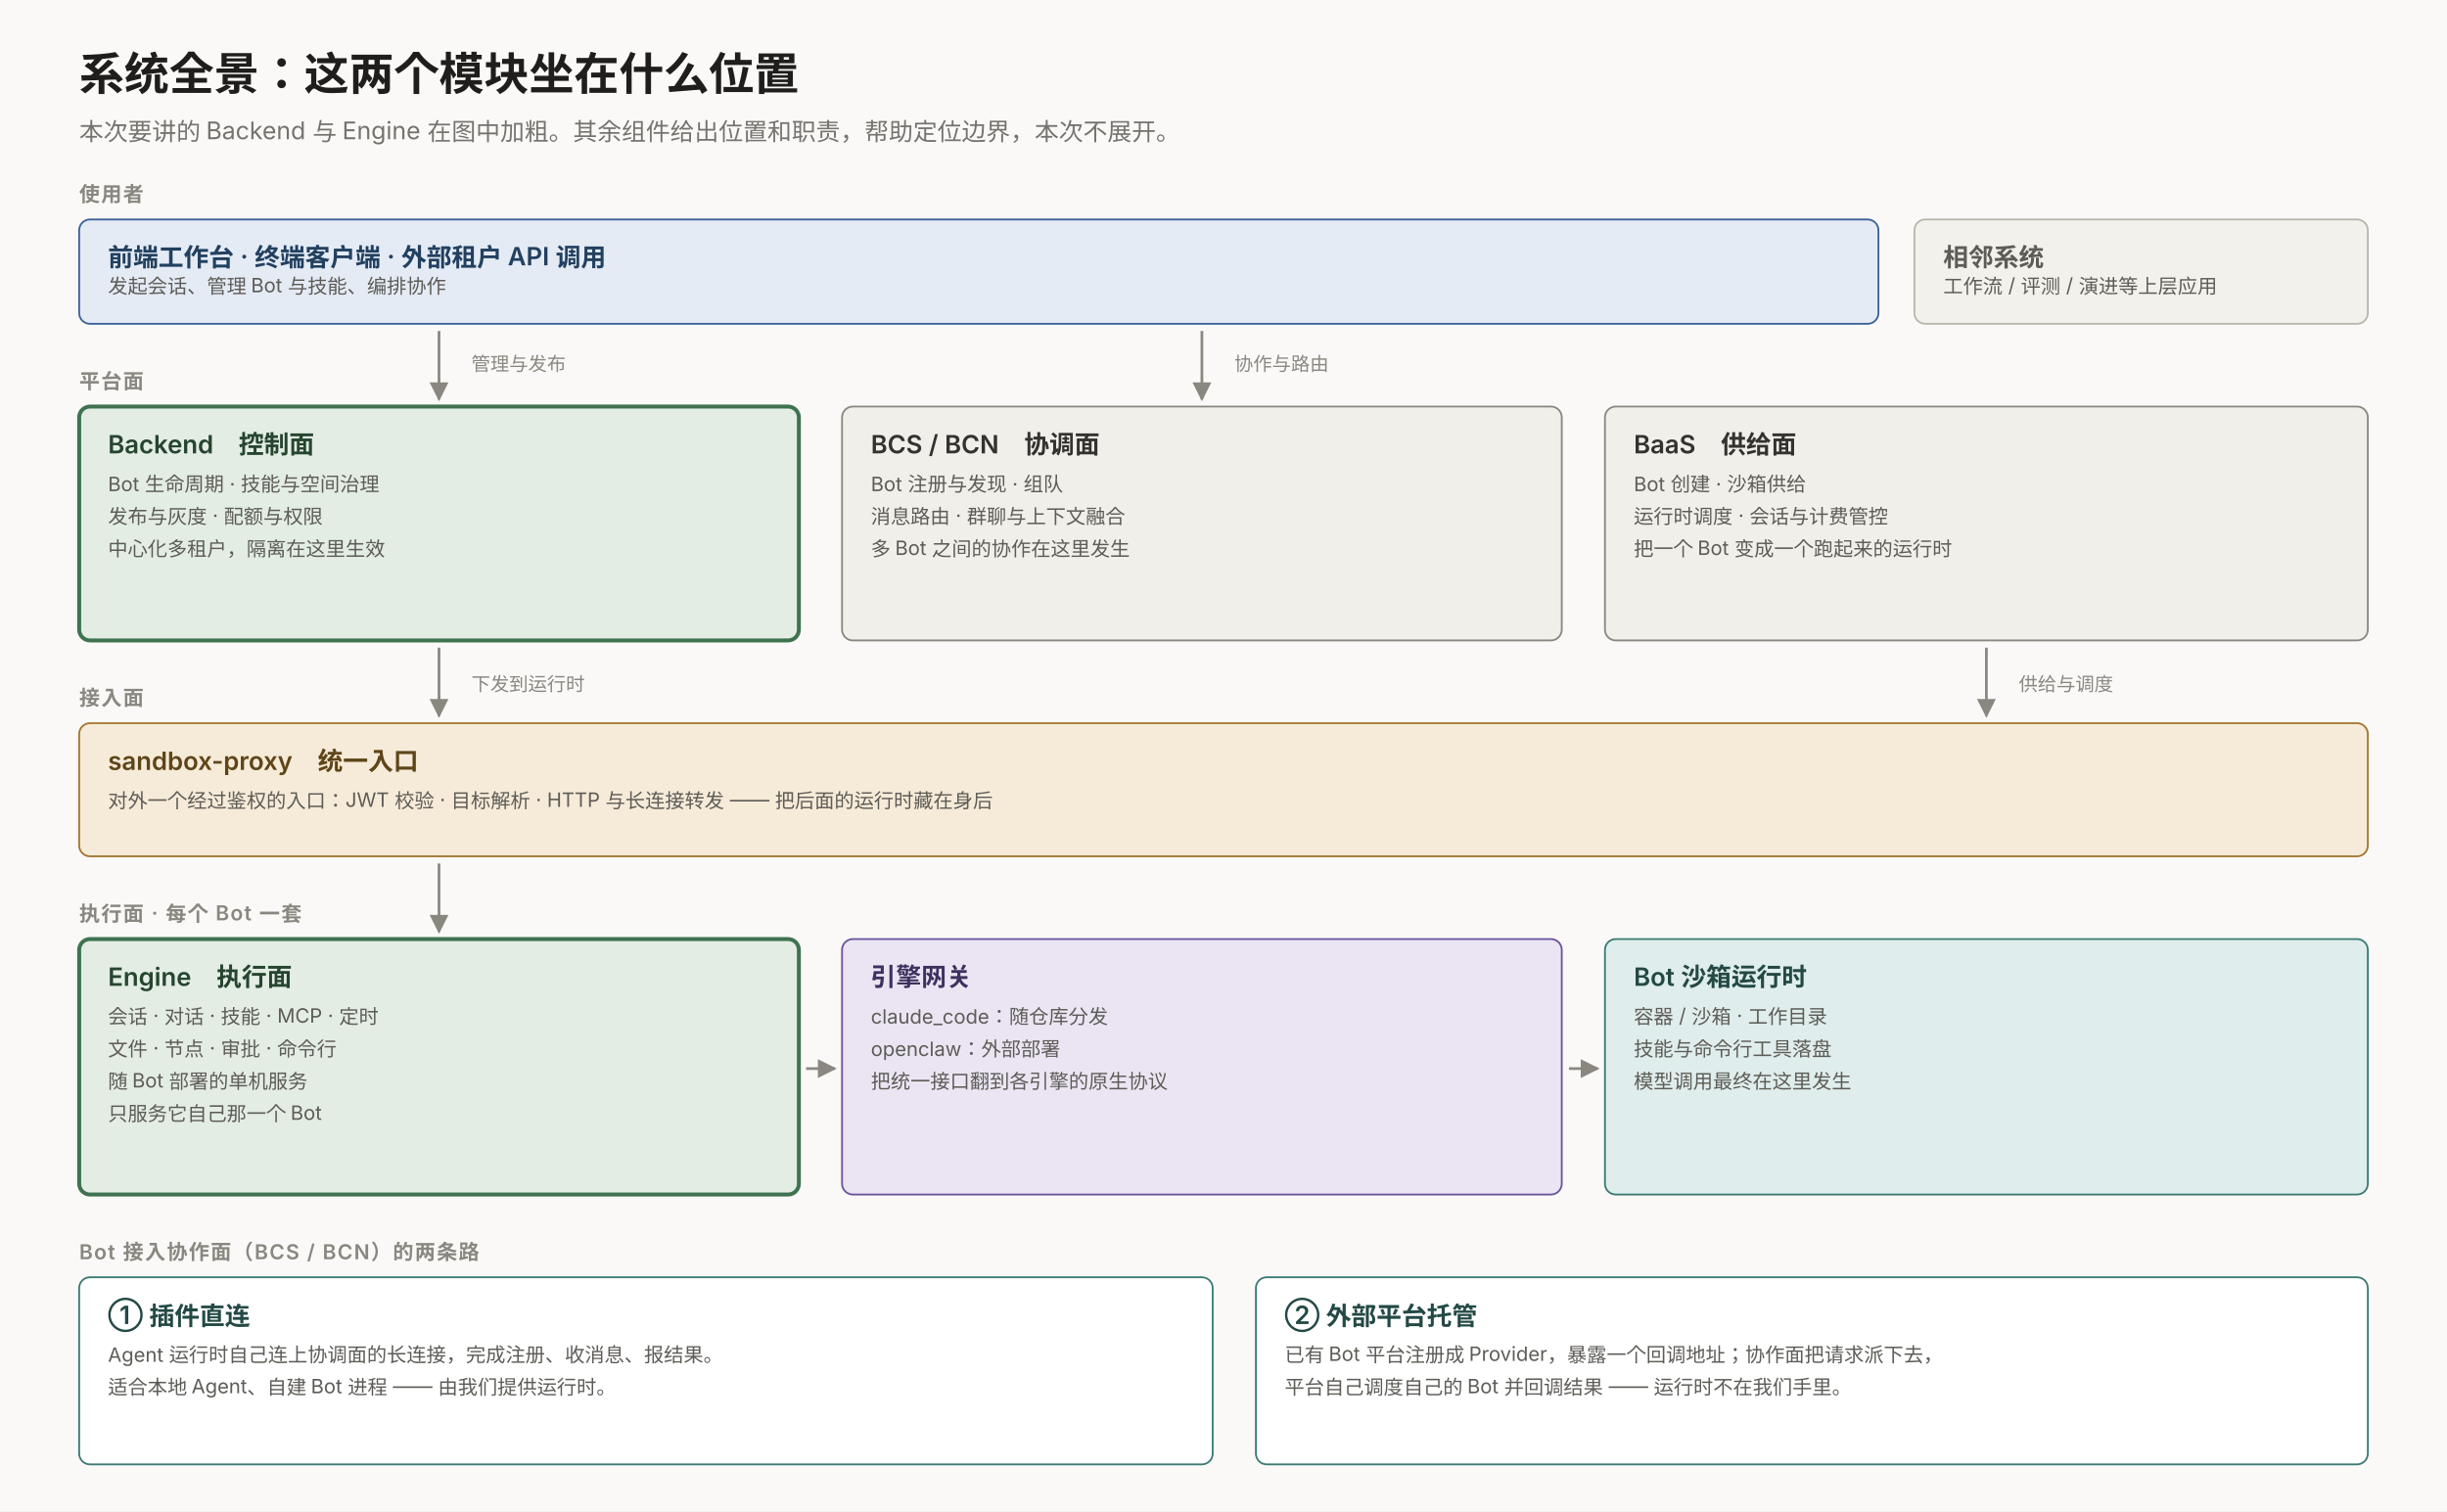
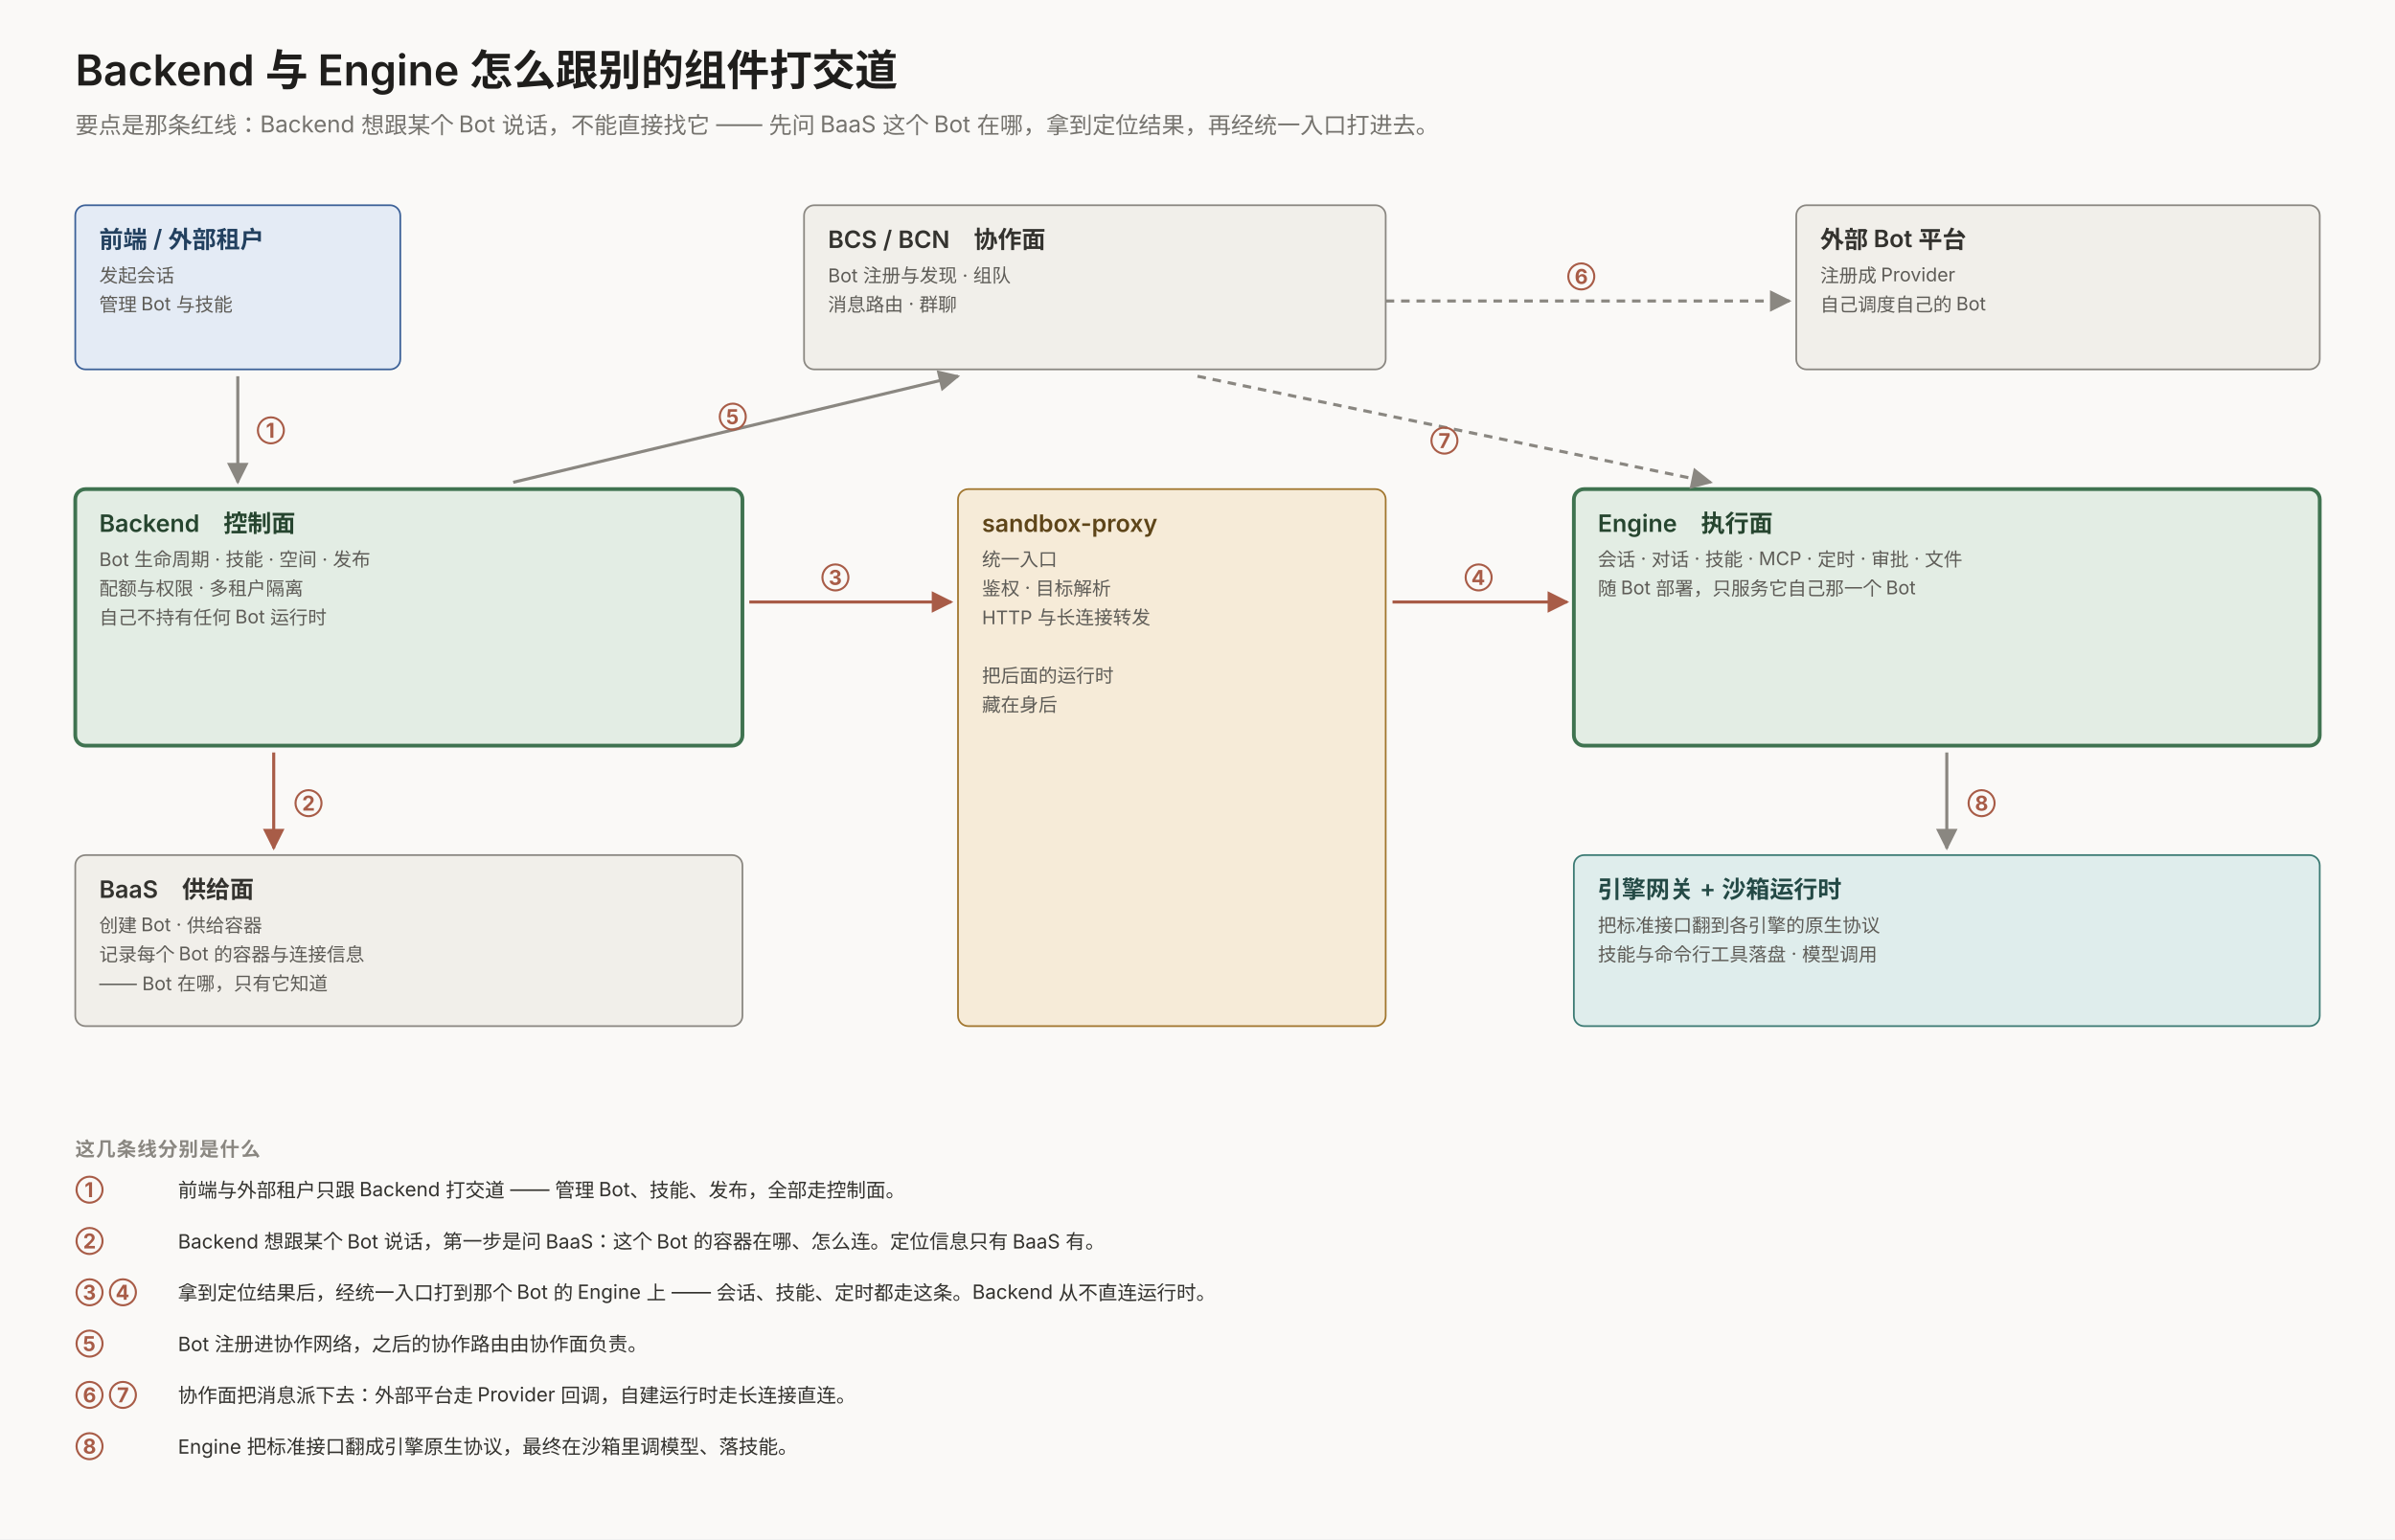
- <svg xmlns="http://www.w3.org/2000/svg" viewBox="0 0 1360 840" width="1360" height="840" role="img" aria-label="system architecture">
+ <svg xmlns="http://www.w3.org/2000/svg" viewBox="0 0 1400 900" width="1400" height="900" role="img" aria-label="how backend and engine interact with other components">
  <style>
    .t{font-family:-apple-system,BlinkMacSystemFont,"Segoe UI","PingFang SC","Hiragino Sans GB","Microsoft YaHei","Noto Sans SC",sans-serif}
    .title{font-size:25px;font-weight:600;fill:#1F1E1C}
    .sub{font-size:13.5px;fill:#75736E}
-     .band{font-size:11.5px;font-weight:600;fill:#8A8781;letter-spacing:.06em}
    .bt{font-size:14px;font-weight:600}
    .bd{font-size:11px;fill:#5E5C57}
-     .tag{font-size:10.5px}
-     .arw{font-size:10.5px;fill:#8A8781}
+     .num{font-size:12px;font-weight:700;fill:#A85C47}
+     .fl{font-size:11.5px;fill:#33322E}
+     .lg{font-size:11.5px;font-weight:600;fill:#8A8781;letter-spacing:.05em}
  </style>
-   <rect width="1360" height="840" fill="#FAF9F7" />
+   <rect width="1400" height="900" fill="#FAF9F7" />
  <defs>
    <marker id="m" viewBox="0 0 10 10" refX="9" refY="5" markerWidth="7" markerHeight="7" orient="auto">
+       <path d="M 0 0 L 10 5 L 0 10 z" fill="#A85C47" />
+     </marker>
+     <marker id="mg" viewBox="0 0 10 10" refX="9" refY="5" markerWidth="7" markerHeight="7" orient="auto">
      <path d="M 0 0 L 10 5 L 0 10 z" fill="#8A8781" />
-     </marker>
-     <marker id="mt" viewBox="0 0 10 10" refX="9" refY="5" markerWidth="7" markerHeight="7" orient="auto">
-       <path d="M 0 0 L 10 5 L 0 10 z" fill="#3B7A73" />
    </marker>
  </defs>
  <g class="t">
-     <text x="44" y="50" class="title">系统全景：这两个模块坐在什么位置</text>
-     <text x="44" y="78" class="sub">本次要讲的 Backend 与 Engine 在图中加粗。其余组件给出位置和职责，帮助定位边界，本次不展开。</text>
-     <text x="44" y="112" class="band">使用者</text>
-     <rect x="44" y="122" width="1000" height="58" rx="6" fill="#E4EBF5" stroke="#3C6198" stroke-width="1" />
-     <text x="60" y="148" class="bt" fill="#22405F">前端工作台 · 终端客户端 · 外部租户 API 调用</text>
-     <text x="60" y="163" class="bd">发起会话、管理 Bot 与技能、编排协作</text>
-     <rect x="1064" y="122" width="252" height="58" rx="6" fill="#F3F1EC" stroke="#B9B5AD" stroke-width="1" />
-     <text x="1080" y="148" class="bt" fill="#5E5C57">相邻系统</text>
-     <text x="1080" y="163" class="bd">工作流 / 评测 / 演进等上层应用</text>
-     <text x="44" y="216" class="band">平台面</text>
-     <rect x="44" y="226" width="400" height="130" rx="6" fill="#E3EDE4" stroke="#3F7350" stroke-width="2.2" />
-     <text x="60" y="252" class="bt" fill="#26452F">Backend　控制面</text>
-     <text x="60" y="273" class="bd">Bot 生命周期 · 技能与空间治理</text>
-     <text x="60" y="291" class="bd">发布与灰度 · 配额与权限</text>
-     <text x="60" y="309" class="bd">中心化多租户，隔离在这里生效</text>
-     <rect x="468" y="226" width="400" height="130" rx="6" fill="#F1EFEA" stroke="#8A8781" stroke-width="1" />
-     <text x="484" y="252" class="bt" fill="#33322E">BCS / BCN　协调面</text>
-     <text x="484" y="273" class="bd">Bot 注册与发现 · 组队</text>
-     <text x="484" y="291" class="bd">消息路由 · 群聊与上下文融合</text>
-     <text x="484" y="309" class="bd">多 Bot 之间的协作在这里发生</text>
-     <rect x="892" y="226" width="424" height="130" rx="6" fill="#F1EFEA" stroke="#8A8781" stroke-width="1" />
-     <text x="908" y="252" class="bt" fill="#33322E">BaaS　供给面</text>
-     <text x="908" y="273" class="bd">Bot 创建 · 沙箱供给</text>
-     <text x="908" y="291" class="bd">运行时调度 · 会话与计费管控</text>
-     <text x="908" y="309" class="bd">把一个 Bot 变成一个跑起来的运行时</text>
-     <text x="44" y="392" class="band">接入面</text>
-     <rect x="44" y="402" width="1272" height="74" rx="6" fill="#F6EBD8" stroke="#A1762E" stroke-width="1" />
-     <text x="60" y="428" class="bt" fill="#5E4519">sandbox-proxy　统一入口</text>
-     <text x="60" y="449" class="bd">对外一个经过鉴权的入口：JWT 校验 · 目标解析 · HTTP 与长连接转发 —— 把后面的运行时藏在身后</text>
-     <text x="44" y="512" class="band">执行面 · 每个 Bot 一套</text>
-     <rect x="44" y="522" width="400" height="142" rx="6" fill="#E3EDE4" stroke="#3F7350" stroke-width="2.2" />
-     <text x="60" y="548" class="bt" fill="#26452F">Engine　执行面</text>
-     <text x="60" y="569" class="bd">会话 · 对话 · 技能 · MCP · 定时</text>
-     <text x="60" y="587" class="bd">文件 · 节点 · 审批 · 命令行</text>
-     <text x="60" y="605" class="bd">随 Bot 部署的单机服务</text>
-     <text x="60" y="623" class="bd">只服务它自己那一个 Bot</text>
-     <rect x="468" y="522" width="400" height="142" rx="6" fill="#EBE5F3" stroke="#69539B" stroke-width="1" />
-     <text x="484" y="548" class="bt" fill="#3E315F">引擎网关</text>
-     <text x="484" y="569" class="bd">claude_code：随仓库分发</text>
-     <text x="484" y="587" class="bd">openclaw：外部部署</text>
-     <text x="484" y="605" class="bd">把统一接口翻到各引擎的原生协议</text>
-     <rect x="892" y="522" width="424" height="142" rx="6" fill="#DFEDEC" stroke="#3B7A73" stroke-width="1" />
-     <text x="908" y="548" class="bt" fill="#234945">Bot 沙箱运行时</text>
-     <text x="908" y="569" class="bd">容器 / 沙箱 · 工作目录</text>
-     <text x="908" y="587" class="bd">技能与命令行工具落盘</text>
-     <text x="908" y="605" class="bd">模型调用最终在这里发生</text>
-     <line x1="244" y1="184" x2="244" y2="222" stroke="#8A8781" stroke-width="1.5" marker-end="url(#m)" />
-     <line x1="668" y1="184" x2="668" y2="222" stroke="#8A8781" stroke-width="1.5" marker-end="url(#m)" />
-     <line x1="244" y1="360" x2="244" y2="398" stroke="#8A8781" stroke-width="1.5" marker-end="url(#m)" />
-     <line x1="1104" y1="360" x2="1104" y2="398" stroke="#8A8781" stroke-width="1.5" marker-end="url(#m)" />
-     <line x1="244" y1="480" x2="244" y2="518" stroke="#8A8781" stroke-width="1.5" marker-end="url(#m)" />
-     <line x1="448" y1="594" x2="464" y2="594" stroke="#8A8781" stroke-width="1.5" marker-end="url(#m)" />
-     <line x1="872" y1="594" x2="888" y2="594" stroke="#8A8781" stroke-width="1.5" marker-end="url(#m)" />
-     <text x="262" y="206" class="arw">管理与发布</text>
-     <text x="686" y="206" class="arw">协作与路由</text>
-     <text x="262" y="384" class="arw">下发到运行时</text>
-     <text x="1122" y="384" class="arw">供给与调度</text>
-     <text x="44" y="700" class="band">Bot 接入协作面（BCS / BCN）的两条路</text>
-     <rect x="44" y="710" width="630" height="104" rx="6" fill="#FFFFFF" stroke="#3B7A73" stroke-width="1" />
-     <text x="60" y="736" class="bt" fill="#234945">① 插件直连</text>
-     <text x="60" y="757" class="bd">Agent 运行时自己连上协调面的长连接，完成注册、收消息、报结果。</text>
-     <text x="60" y="775" class="bd">适合本地 Agent、自建 Bot 进程 —— 由我们提供运行时。</text>
-     <rect x="698" y="710" width="618" height="104" rx="6" fill="#FFFFFF" stroke="#3B7A73" stroke-width="1" />
-     <text x="714" y="736" class="bt" fill="#234945">② 外部平台托管</text>
-     <text x="714" y="757" class="bd">已有 Bot 平台注册成 Provider，暴露一个回调地址；协作面把请求派下去，</text>
-     <text x="714" y="775" class="bd">平台自己调度自己的 Bot 并回调结果 —— 运行时不在我们手里。</text>
+     <text x="44" y="50" class="title">Backend 与 Engine 怎么跟别的组件打交道</text>
+     <text x="44" y="78" class="sub">要点是那条红线：Backend 想跟某个 Bot 说话，不能直接找它 —— 先问 BaaS 这个 Bot 在哪，拿到定位结果，再经统一入口打进去。</text>
+     <rect x="44" y="120" width="190" height="96" rx="6" fill="#E4EBF5" stroke="#3C6198" stroke-width="1" />
+     <text x="58" y="145" class="bt" fill="#22405F">前端 / 外部租户</text>
+     <text x="58" y="165" class="bd">发起会话</text>
+     <text x="58" y="182" class="bd">管理 Bot 与技能</text>
+     <rect x="470" y="120" width="340" height="96" rx="6" fill="#F1EFEA" stroke="#8A8781" stroke-width="1" />
+     <text x="484" y="145" class="bt" fill="#33322E">BCS / BCN　协作面</text>
+     <text x="484" y="165" class="bd">Bot 注册与发现 · 组队</text>
+     <text x="484" y="182" class="bd">消息路由 · 群聊</text>
+     <rect x="1050" y="120" width="306" height="96" rx="6" fill="#F1EFEA" stroke="#8A8781" stroke-width="1" />
+     <text x="1064" y="145" class="bt" fill="#33322E">外部 Bot 平台</text>
+     <text x="1064" y="165" class="bd">注册成 Provider</text>
+     <text x="1064" y="182" class="bd">自己调度自己的 Bot</text>
+     <rect x="44" y="286" width="390" height="150" rx="6" fill="#E3EDE4" stroke="#3F7350" stroke-width="2.2" />
+     <text x="58" y="311" class="bt" fill="#26452F">Backend　控制面</text>
+     <text x="58" y="331" class="bd">Bot 生命周期 · 技能 · 空间 · 发布</text>
+     <text x="58" y="348" class="bd">配额与权限 · 多租户隔离</text>
+     <text x="58" y="365" class="bd">自己不持有任何 Bot 运行时</text>
+     <rect x="44" y="500" width="390" height="100" rx="6" fill="#F1EFEA" stroke="#8A8781" stroke-width="1" />
+     <text x="58" y="525" class="bt" fill="#33322E">BaaS　供给面</text>
+     <text x="58" y="545" class="bd">创建 Bot · 供给容器</text>
+     <text x="58" y="562" class="bd">记录每个 Bot 的容器与连接信息</text>
+     <text x="58" y="579" class="bd">—— Bot 在哪，只有它知道</text>
+     <rect x="560" y="286" width="250" height="314" rx="6" fill="#F6EBD8" stroke="#A1762E" stroke-width="1" />
+     <text x="574" y="311" class="bt" fill="#5E4519">sandbox-proxy</text>
+     <text x="574" y="331" class="bd">统一入口</text>
+     <text x="574" y="348" class="bd">鉴权 · 目标解析</text>
+     <text x="574" y="365" class="bd">HTTP 与长连接转发</text>
+     <text x="574" y="382" class="bd" />
+     <text x="574" y="399" class="bd">把后面的运行时</text>
+     <text x="574" y="416" class="bd">藏在身后</text>
+     <rect x="920" y="286" width="436" height="150" rx="6" fill="#E3EDE4" stroke="#3F7350" stroke-width="2.2" />
+     <text x="934" y="311" class="bt" fill="#26452F">Engine　执行面</text>
+     <text x="934" y="331" class="bd">会话 · 对话 · 技能 · MCP · 定时 · 审批 · 文件</text>
+     <text x="934" y="348" class="bd">随 Bot 部署，只服务它自己那一个 Bot</text>
+     <rect x="920" y="500" width="436" height="100" rx="6" fill="#DFEDEC" stroke="#3B7A73" stroke-width="1" />
+     <text x="934" y="525" class="bt" fill="#234945">引擎网关 + 沙箱运行时</text>
+     <text x="934" y="545" class="bd">把标准接口翻到各引擎的原生协议</text>
+     <text x="934" y="562" class="bd">技能与命令行工具落盘 · 模型调用</text>
+     <path d="M 139 220 L 139 282" fill="none" stroke="#8A8781" stroke-width="1.8" marker-end="url(#mg)" />
+     <text x="150" y="256" class="num">①</text>
+     <path d="M 160 440 L 160 496" fill="none" stroke="#A85C47" stroke-width="1.8" marker-end="url(#m)" />
+     <text x="172" y="474" class="num">②</text>
+     <path d="M 438 352 L 556 352" fill="none" stroke="#A85C47" stroke-width="1.8" marker-end="url(#m)" />
+     <text x="480" y="342" class="num">③</text>
+     <path d="M 814 352 L 916 352" fill="none" stroke="#A85C47" stroke-width="1.8" marker-end="url(#m)" />
+     <text x="856" y="342" class="num">④</text>
+     <path d="M 300 282 L 560 220" fill="none" stroke="#8A8781" stroke-width="1.8" marker-end="url(#mg)" />
+     <text x="420" y="248" class="num">⑤</text>
+     <path d="M 810 176 L 1046 176" fill="none" stroke="#8A8781" stroke-width="1.8" stroke-dasharray="5 4" marker-end="url(#mg)" />
+     <text x="916" y="166" class="num">⑥</text>
+     <path d="M 700 220 L 1000 282" fill="none" stroke="#8A8781" stroke-width="1.8" stroke-dasharray="5 4" marker-end="url(#mg)" />
+     <text x="836" y="262" class="num">⑦</text>
+     <path d="M 1138 440 L 1138 496" fill="none" stroke="#8A8781" stroke-width="1.8" marker-end="url(#mg)" />
+     <text x="1150" y="474" class="num">⑧</text>
+     <text x="44" y="676" class="lg">这几条线分别是什么</text>
+     <text x="44" y="700" class="num">①</text>
+     <text x="104" y="700" class="fl">前端与外部租户只跟 Backend 打交道 —— 管理 Bot、技能、发布，全部走控制面。</text>
+     <text x="44" y="730" class="num">②</text>
+     <text x="104" y="730" class="fl">Backend 想跟某个 Bot 说话，第一步是问 BaaS：这个 Bot 的容器在哪、怎么连。定位信息只有 BaaS 有。</text>
+     <text x="44" y="760" class="num">③ ④</text>
+     <text x="104" y="760" class="fl">拿到定位结果后，经统一入口打到那个 Bot 的 Engine 上 —— 会话、技能、定时都走这条。Backend 从不直连运行时。</text>
+     <text x="44" y="790" class="num">⑤</text>
+     <text x="104" y="790" class="fl">Bot 注册进协作网络，之后的协作路由由协作面负责。</text>
+     <text x="44" y="820" class="num">⑥ ⑦</text>
+     <text x="104" y="820" class="fl">协作面把消息派下去：外部平台走 Provider 回调，自建运行时走长连接直连。</text>
+     <text x="44" y="850" class="num">⑧</text>
+     <text x="104" y="850" class="fl">Engine 把标准接口翻成引擎原生协议，最终在沙箱里调模型、落技能。</text>
  </g>
</svg>
